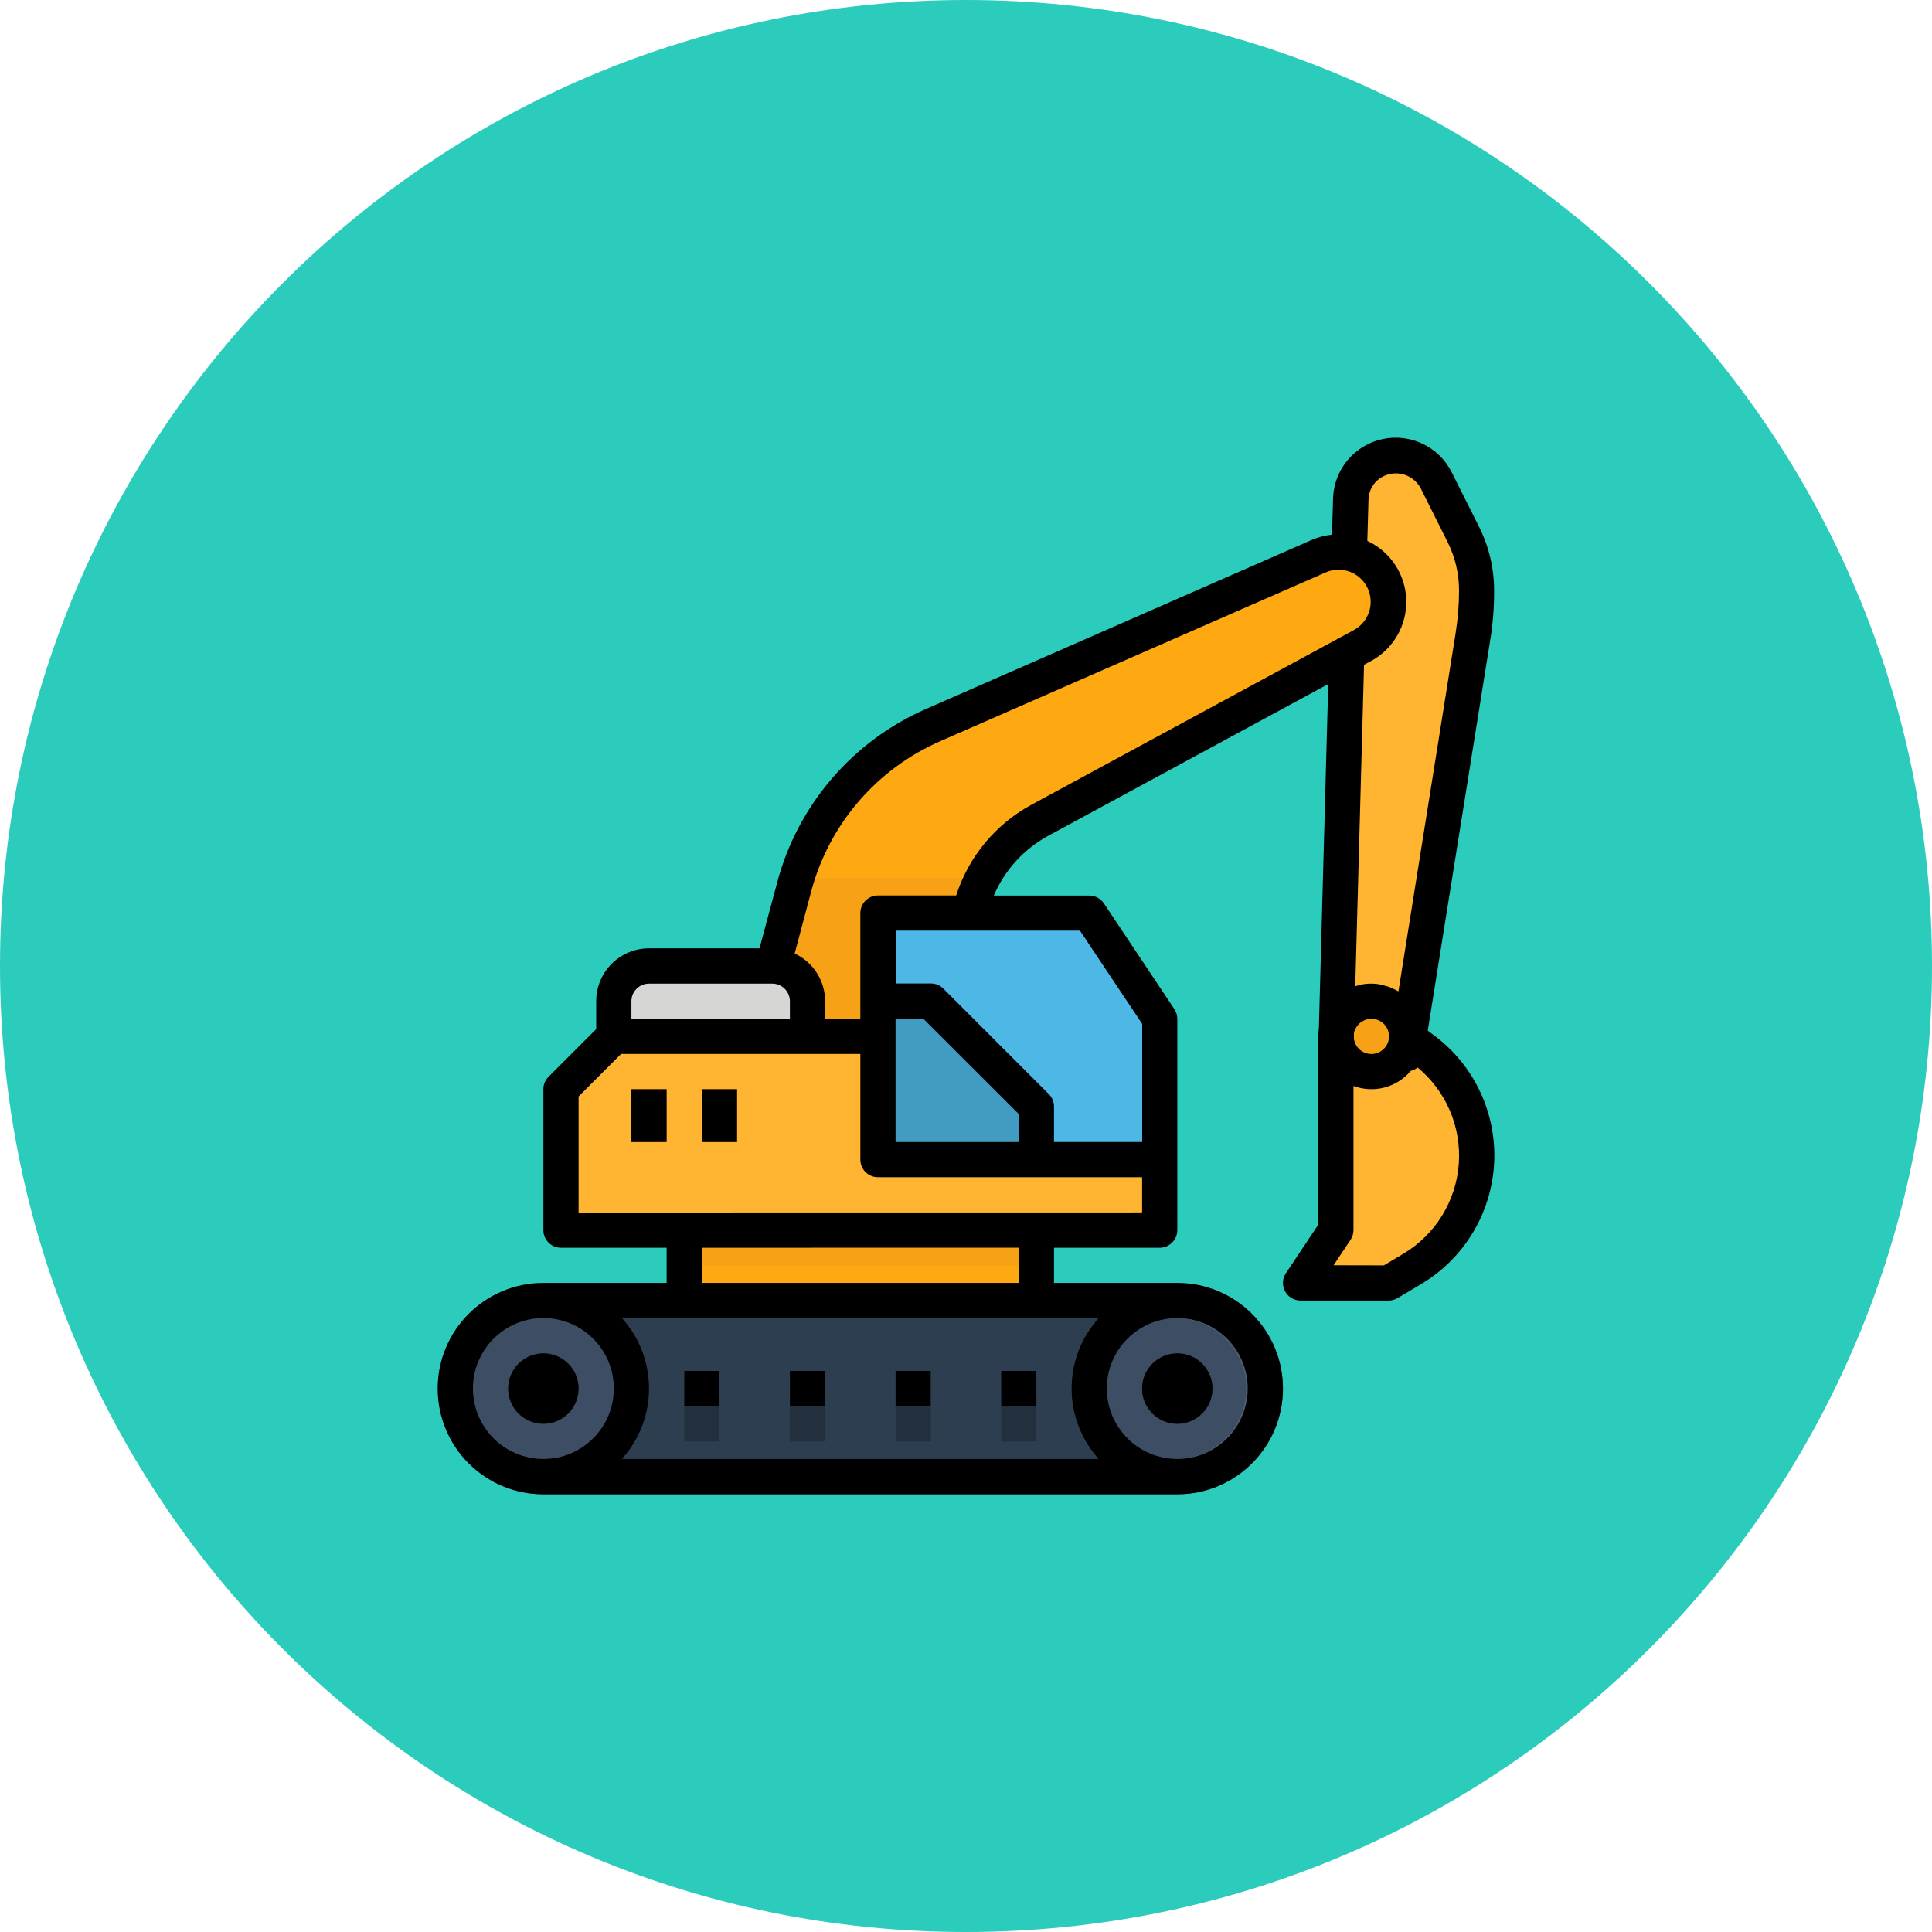
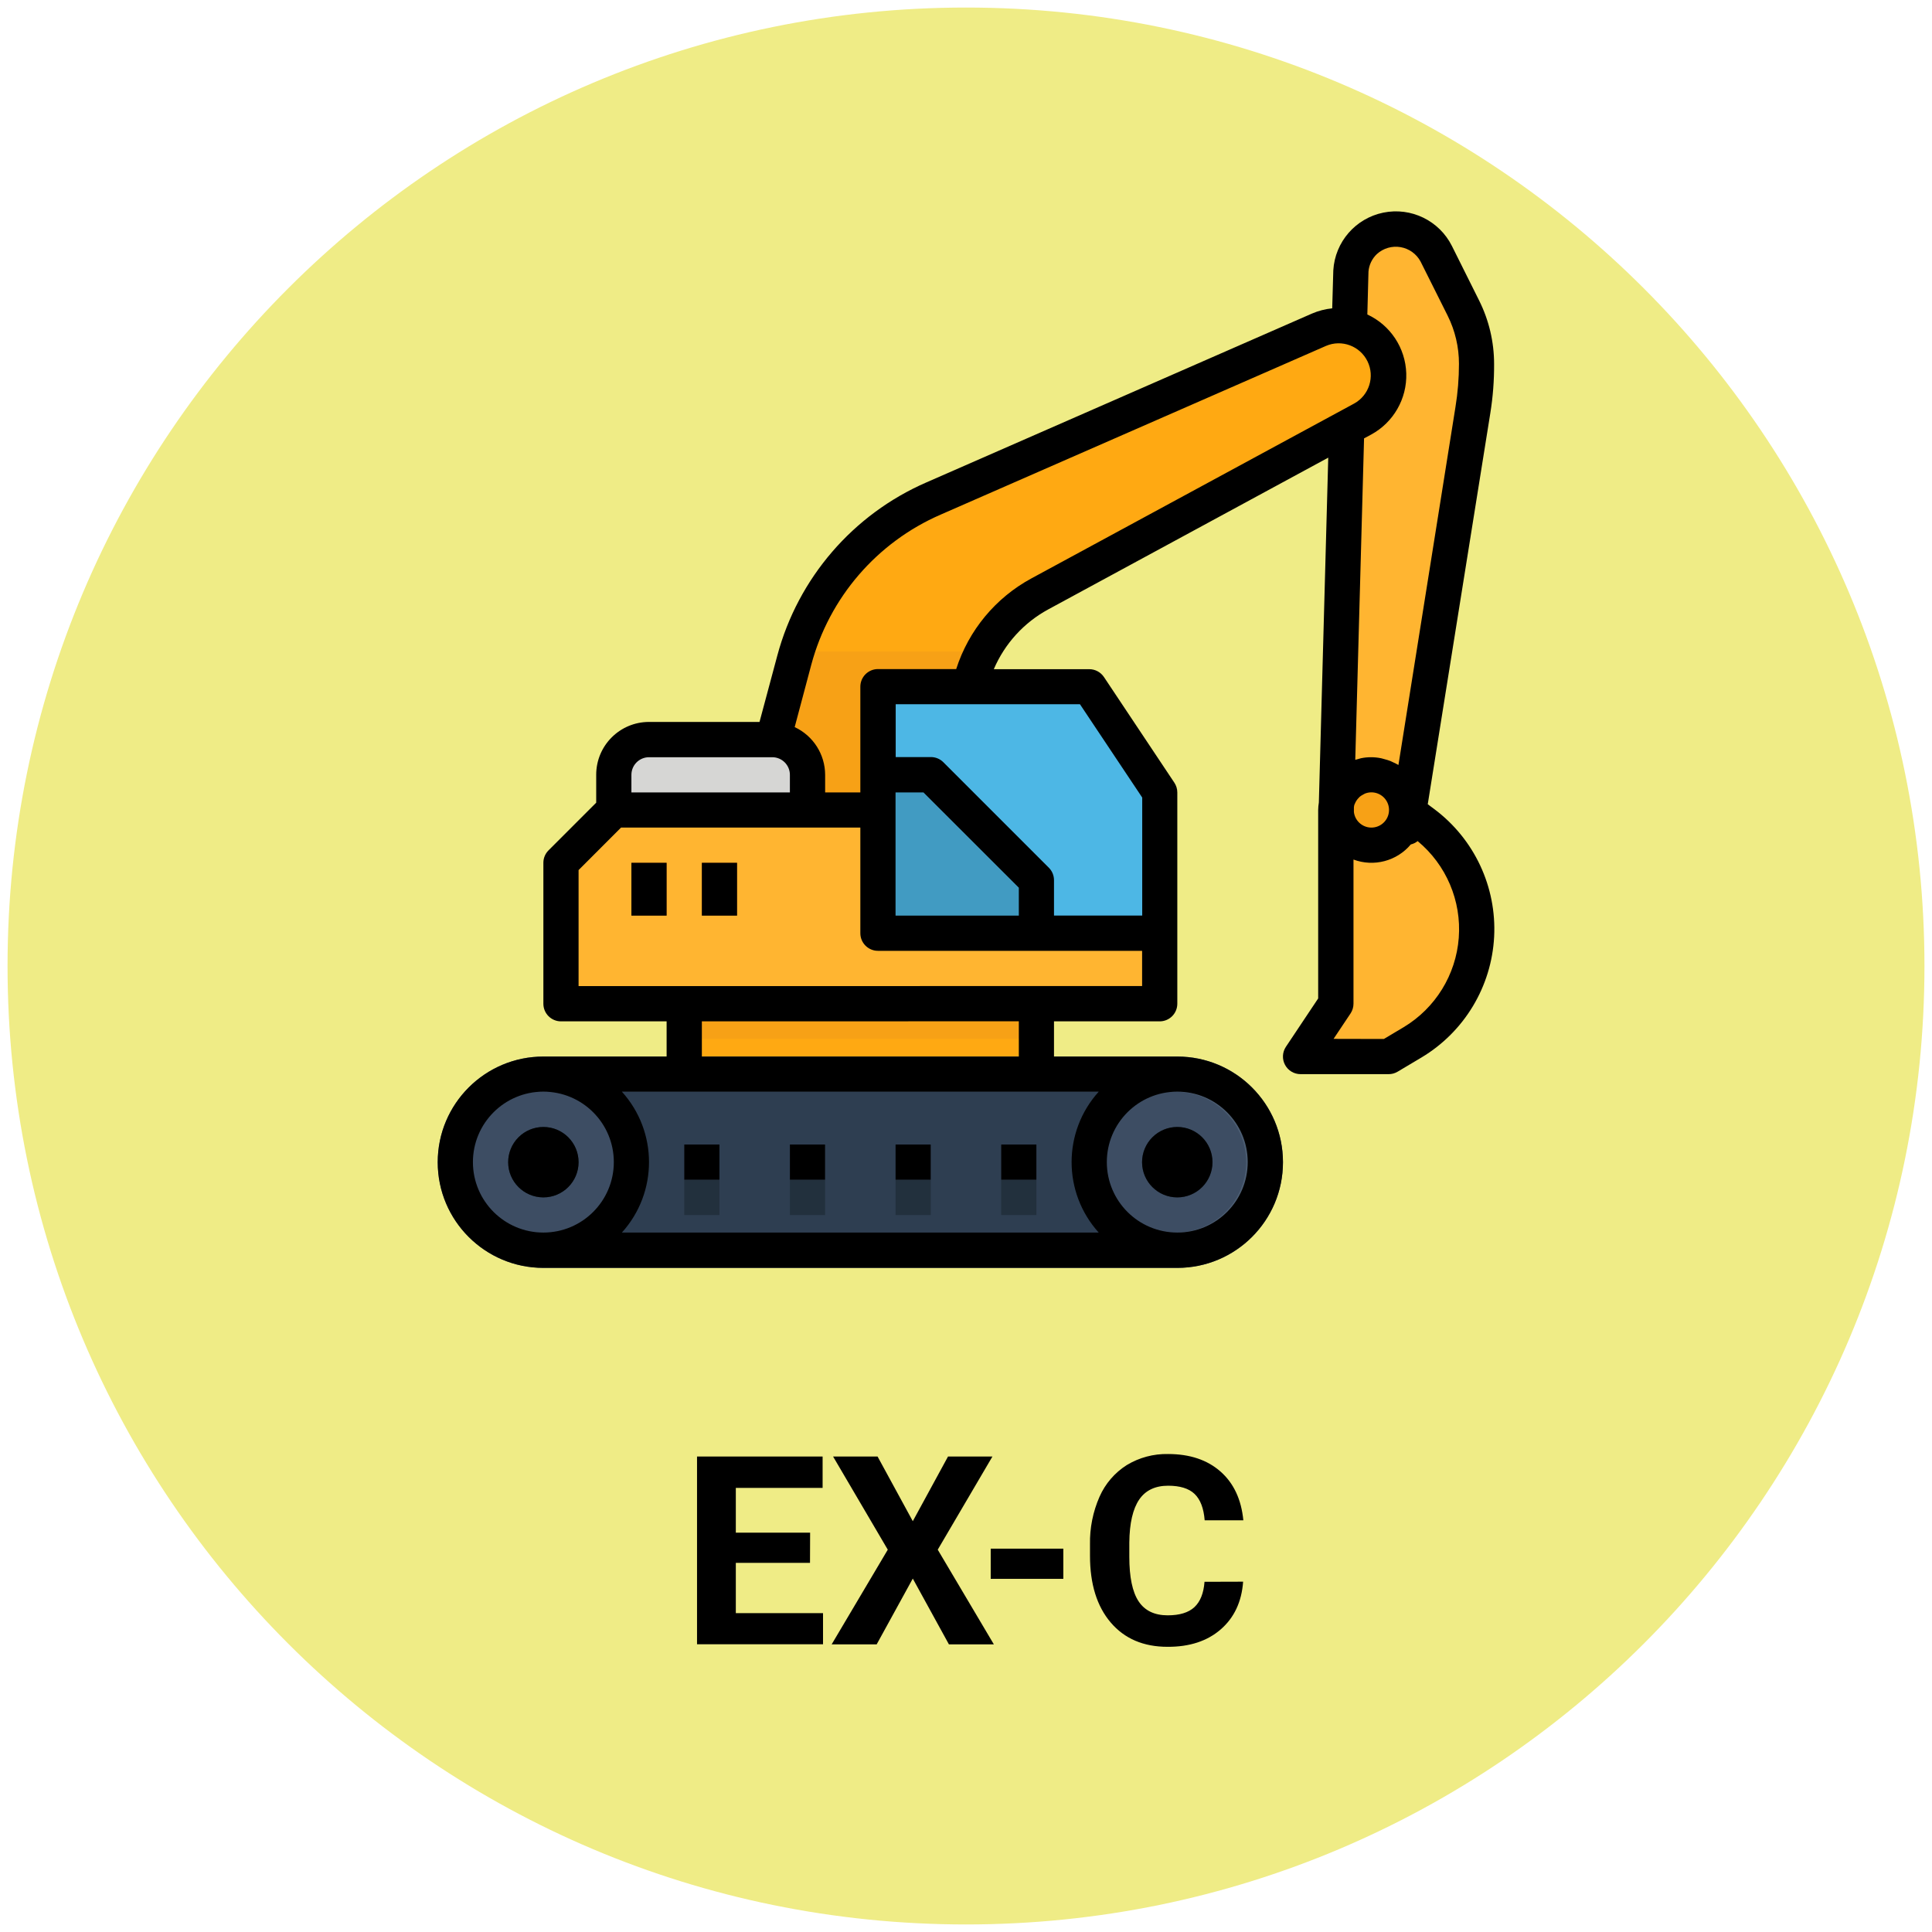
<svg xmlns="http://www.w3.org/2000/svg" viewBox="0 0 512 512">
-   <circle cx="256" cy="256" fill="#2bccbc" r="256" />
-   <path d="m354 279.31h18.66l17.69-110.56a78.67 78.67 0 0 0 1-12.26 33.31 33.31 0 0 0 -3.51-14.83l-7.19-14.39a12 12 0 0 0 -22.65 4.64z" fill="#ffb531" />
-   <path d="m354 326v-51.35a9.33 9.33 0 0 1 18.66 0l4.67 3.49a35 35 0 0 1 -3 58l-6.33 3.86h-23.35z" fill="#ffb531" />
-   <path d="m354 274.65a9.33 9.33 0 1 0 9.33-9.33 9.33 9.33 0 0 0 -9.33 9.33z" fill="#f7a116" />
-   <path d="m247.4 192.08 102.12-44.68a13.17 13.17 0 0 1 11.56 23.65l-85.54 46.34a37.34 37.34 0 0 0 -19.54 32.83v75.78h-70l24.5-91a65.32 65.32 0 0 1 36.9-42.92z" fill="#ffa912" />
-   <path d="m211.26 232.65h49.21a37.18 37.18 0 0 0 -4.47 17.57v75.78h-70l24.5-91c.23-.84.5-1.58.76-2.35z" fill="#f7a116" />
-   <path d="m312 344.64h-168a23.34 23.34 0 0 0 0 46.67h168a23.34 23.34 0 0 0 0-46.67z" fill="#2e3e51" />
-   <path d="m288.66 368a23.33 23.33 0 1 0 23.34-23.36 23.33 23.33 0 0 0 -23.34 23.36z" fill="#3d4d63" />
-   <path d="m302.66 368a9.33 9.33 0 1 0 9.33-9.34 9.33 9.33 0 0 0 -9.33 9.34z" fill="#22303d" />
-   <path d="m120.67 368a23.33 23.33 0 1 0 23.33-23.36 23.33 23.33 0 0 0 -23.33 23.36z" fill="#3d4d63" />
-   <path d="m134.67 368a9.33 9.33 0 1 0 9.33-9.34 9.33 9.33 0 0 0 -9.33 9.34z" fill="#22303d" />
-   <g fill="#3d4d63">
-     <path d="m218.66 363.31h-9.33v9.33h9.33z" />
-     <path d="m246.66 363.31h-9.33v9.33h9.33z" />
-     <path d="m190.66 363.31h-9.33v9.33h9.33z" />
-     <path d="m274.66 363.31h-9.34v9.33h9.34z" />
+   <defs>
+     <style>.cls-1{fill:#efec86;}.cls-2{fill:#ffb531;}.cls-3{fill:#f7a116;}.cls-4{fill:#ffa912;}.cls-5{fill:#2e3e51;}.cls-6{fill:#3d4d63;}.cls-7{fill:#22303d;}.cls-8{fill:#e8770c;}.cls-9{fill:#4db7e5;}.cls-10{fill:#419bc2;}.cls-11{fill:#d6d6d4;}.cls-12{fill:#4c5d72;}</style>
+   </defs>
+   <g id="Equipments">
+     <g id="base">
+       <circle class="cls-1" cx="256" cy="256" r="254" />
+     </g>
+     <g id="icon-excavator_crawler_" data-name="icon-excavator(crawler)">
+       <path class="cls-2" d="M354,219.31h18.66l17.69-110.56a78.67,78.67,0,0,0,1-12.26,33.31,33.31,0,0,0-3.51-14.83l-7.19-14.39A12,12,0,0,0,358,71.91Z" />
+       <path class="cls-2" d="M354,266V214.65a9.33,9.33,0,0,1,18.66,0l4.67,3.49a35,35,0,0,1-3,58L368,280H344.65Z" />
+       <path class="cls-3" d="M354,214.65a9.33,9.33,0,1,0,9.33-9.33A9.33,9.33,0,0,0,354,214.65Z" />
+       <path class="cls-4" d="M247.4,132.08,349.52,87.4a13.17,13.17,0,0,1,11.56,23.65l-85.54,46.34A37.34,37.34,0,0,0,256,190.22V266H186l24.5-91A65.32,65.32,0,0,1,247.4,132.08Z" />
+       <path class="cls-3" d="M211.26,172.65h49.21A37.18,37.18,0,0,0,256,190.22V266H186l24.5-91C210.73,174.16,211,173.42,211.26,172.65Z" />
+       <path class="cls-5" d="M312,284.64H144a23.34,23.34,0,0,0,0,46.67H312a23.34,23.34,0,0,0,0-46.67Z" />
+       <path class="cls-6" d="M288.66,308A23.33,23.33,0,1,0,312,284.64,23.33,23.33,0,0,0,288.66,308Z" />
+       <path class="cls-7" d="M302.66,308a9.33,9.33,0,1,0,9.33-9.34A9.33,9.33,0,0,0,302.66,308Z" />
+       <path class="cls-6" d="M120.67,308A23.33,23.33,0,1,0,144,284.64,23.33,23.33,0,0,0,120.67,308Z" />
+       <path class="cls-7" d="M134.67,308a9.33,9.33,0,1,0,9.33-9.34A9.33,9.33,0,0,0,134.67,308Z" />
+       <path class="cls-6" d="M218.66,303.31h-9.33v9.33h9.33Z" />
+       <path class="cls-6" d="M246.66,303.31h-9.33v9.33h9.33Z" />
+       <path class="cls-6" d="M190.66,303.31h-9.33v9.33h9.33Z" />
+       <path class="cls-6" d="M274.66,303.31h-9.34v9.33h9.34Z" />
+       <path class="cls-7" d="M218.66,312.64h-9.33V322h9.33Z" />
+       <path class="cls-7" d="M246.66,312.64h-9.33V322h9.33Z" />
+       <path class="cls-7" d="M190.66,312.64h-9.33V322h9.33Z" />
+       <path class="cls-7" d="M274.66,312.64h-9.34V322h9.34Z" />
+       <path class="cls-4" d="M274.66,266H181.33v18.66h93.33Z" />
+       <path class="cls-2" d="M162.66,214.65H307.32V266H148.66V228.65Z" />
+       <path class="cls-8" d="M176.66,228.65h-9.33v14h9.33Z" />
+       <path class="cls-8" d="M195.33,228.65H186v14h9.33Z" />
+       <path class="cls-9" d="M232.66,247.31h74.66V210l-18.66-28h-56Z" />
+       <path class="cls-10" d="M274.66,247.31v-14l-28-28h-14v42Z" />
+       <path class="cls-11" d="M172,196h32.66a9.33,9.33,0,0,1,9.33,9.34v9.33H162.66v-9.33A9.34,9.34,0,0,1,172,196Z" />
+       <path class="cls-12" d="M116,308a28,28,0,0,1,28-28H312a28,28,0,1,1,0,56H144A28,28,0,0,1,116,308Zm28-18.67a18.67,18.67,0,1,0,0,37.33H312a18.67,18.67,0,0,0,0-37.33Z" />
+       <path class="cls-3" d="M274.66,266H181.33v9.33h93.33Z" />
+       <path d="M302.66,308a9.33,9.33,0,1,0,9.33-9.34A9.33,9.33,0,0,0,302.66,308Z" />
+       <path d="M116,308a28,28,0,0,0,28,28H312a28,28,0,1,0,0-56H279.32v-9.33h28A4.67,4.67,0,0,0,312,266V210a4.7,4.7,0,0,0-.79-2.59l-18.66-28a4.68,4.68,0,0,0-3.88-2.07h-25.3a32.61,32.61,0,0,1,14.4-15.83L352,121.28l-2.49,91.39a13.13,13.13,0,0,0-.18,2v49.93l-8.55,12.81a4.66,4.66,0,0,0,3.88,7.25H368a4.56,4.56,0,0,0,2.38-.65l6.35-3.78a39.68,39.68,0,0,0,3.4-65.79l-1.76-1.31,16.58-103.65a79.3,79.3,0,0,0,1-13,37.67,37.67,0,0,0-4-16.91L384.78,65.2a16.61,16.61,0,0,0-31.44,6.44l-.29,10.07a18.24,18.24,0,0,0-5.39,1.4L245.53,127.83A69.69,69.69,0,0,0,206,173.72l-4.72,17.6H172a14,14,0,0,0-14,14v7.4l-12.63,12.63a4.64,4.64,0,0,0-1.37,3.3V266a4.67,4.67,0,0,0,4.66,4.67h28V280H144A28,28,0,0,0,116,308Zm93.33-98h-42v-4.66a4.67,4.67,0,0,1,4.67-4.67h32.66a4.67,4.67,0,0,1,4.67,4.67Zm161.27-7.27c-.38-.23-.78-.41-1.17-.6s-.62-.31-.93-.44a13.87,13.87,0,0,0-1.66-.52c-.28-.07-.55-.17-.85-.23a13.29,13.29,0,0,0-2.67-.27,13,13,0,0,0-2.64.27,10,10,0,0,0-1,.28,4.42,4.42,0,0,0-.52.14l2.33-85.19,1.87-1a17.82,17.82,0,0,0-1-31.83L362.66,72a7.21,7.21,0,0,1,2.26-4.7,7.45,7.45,0,0,1,11.54,2l7.18,14.35a28.53,28.53,0,0,1,3,12.76,71.08,71.08,0,0,1-.93,11.47ZM359,213.12a4.79,4.79,0,0,1,.81-1.4,5.08,5.08,0,0,1,.5-.54,4.52,4.52,0,0,1,.82-.55,3.91,3.91,0,0,1,.57-.31,4.48,4.48,0,0,1,1.66-.34,4.67,4.67,0,1,1-4.56,5.23l0-1.3a4.22,4.22,0,0,1,.16-.77Zm-5.59,62.19,4.5-6.74a4.69,4.69,0,0,0,.78-2.59V227.79a13.61,13.61,0,0,0,15.18-4,4.56,4.56,0,0,0,1.82-.89,30.3,30.3,0,0,1-3.73,49.33l-5.22,3.11Zm-100-98H232.66A4.67,4.67,0,0,0,228,182v28h-9.33v-4.66a14,14,0,0,0-8.07-12.65L215,176.15a60.42,60.42,0,0,1,34.28-39.77L351.4,91.67a8.51,8.51,0,0,1,7.47,15.27l-85.55,46.35A41.87,41.87,0,0,0,253.4,177.32Zm49.26,65.33H279.32v-9.34A4.67,4.67,0,0,0,278,230l-28-28a4.65,4.65,0,0,0-3.3-1.37h-9.33v-14h48.83l16.5,24.73v31.27ZM244.73,210,270,235.25v7.4H237.33V210Zm-91.4,51.33V230.58l11.26-11.27H228v28a4.67,4.67,0,0,0,4.67,4.67h70v9.33ZM270,270.65V280H186v-9.33ZM293.32,308A18.67,18.67,0,1,1,312,326.64,18.67,18.67,0,0,1,293.32,308ZM164.81,289.31H291.17a27.84,27.84,0,0,0,0,37.33H164.81A27.84,27.84,0,0,0,164.81,289.31ZM125.33,308A18.67,18.67,0,1,1,144,326.64,18.67,18.67,0,0,1,125.33,308Z" />
+       <path d="M134.67,308a9.33,9.33,0,1,0,9.33-9.34A9.33,9.33,0,0,0,134.67,308Z" />
+       <path d="M218.66,303.31h-9.33v9.33h9.33Z" />
+       <path d="M246.66,303.31h-9.33v9.33h9.33Z" />
+       <path d="M190.66,303.31h-9.33v9.33h9.33Z" />
+       <path d="M274.66,303.31h-9.34v9.33h9.34Z" />
+       <path d="M176.66,228.65h-9.33v14h9.33Z" />
+       <path d="M195.33,228.65H186v14h9.33Z" />
+     </g>
+     <path d="M214.66,414.17H195V427.5h23.11v8.24H184.72V386H218v8.31H195v11.86h19.69Z" />
+     <path d="M241.9,403.13,251.23,386H263l-14.49,24.68,14.87,25.09H251.47l-9.57-17.43-9.57,17.43H220.4l14.87-25.09L220.78,386h11.79Z" />
+     <path d="M281.79,418.41H262.55v-8h19.24Z" />
+     <path d="M329.44,419.16q-.58,8-5.94,12.65t-14.09,4.61q-9.57,0-15.06-6.44t-5.49-17.69v-3a30,30,0,0,1,2.53-12.65,19,19,0,0,1,7.23-8.39,20.33,20.33,0,0,1,10.92-2.92q8.61,0,13.88,4.62t6.08,12.95H319.25c-.25-3.21-1.15-5.54-2.68-7s-3.88-2.17-7-2.17c-3.42,0-6,1.22-7.67,3.67s-2.57,6.25-2.62,11.4v3.76q0,8.07,2.45,11.79t7.71,3.73c3.16,0,5.53-.72,7.09-2.17s2.45-3.69,2.68-6.72Z" />
  </g>
-   <path d="m218.66 372.64h-9.33v9.36h9.33z" fill="#22303d" />
-   <path d="m246.66 372.64h-9.33v9.36h9.33z" fill="#22303d" />
-   <path d="m190.66 372.64h-9.33v9.36h9.33z" fill="#22303d" />
-   <path d="m274.66 372.64h-9.34v9.36h9.34z" fill="#22303d" />
-   <path d="m274.66 326h-93.33v18.66h93.33z" fill="#ffa912" />
-   <path d="m162.66 274.65h144.66v51.35h-158.66v-37.35z" fill="#ffb531" />
-   <path d="m176.66 288.65h-9.33v14h9.33z" fill="#e8770c" />
-   <path d="m195.33 288.65h-9.33v14h9.33z" fill="#e8770c" />
-   <path d="m232.66 307.31h74.66v-37.31l-18.66-28h-56z" fill="#4db7e5" />
-   <path d="m274.66 307.31v-14l-28-28h-14v42z" fill="#419bc2" />
-   <path d="m172 256h32.66a9.33 9.33 0 0 1 9.33 9.34v9.33h-51.33v-9.33a9.34 9.34 0 0 1 9.34-9.34z" fill="#d6d6d4" />
-   <path d="m116 368a28 28 0 0 1 28-28h168a28 28 0 1 1 0 56h-168a28 28 0 0 1 -28-28zm28-18.67a18.67 18.67 0 1 0 0 37.33h168a18.67 18.67 0 0 0 0-37.33z" fill="#4c5d72" />
-   <path d="m274.66 326h-93.33v9.33h93.33z" fill="#f7a116" />
-   <path d="m302.66 368a9.33 9.33 0 1 0 9.33-9.34 9.33 9.33 0 0 0 -9.33 9.34z" />
-   <path d="m116 368a28 28 0 0 0 28 28h168a28 28 0 1 0 0-56h-32.68v-9.33h28a4.67 4.67 0 0 0 4.68-4.67v-56a4.7 4.7 0 0 0 -.79-2.59l-18.66-28a4.68 4.68 0 0 0 -3.88-2.07h-25.3a32.61 32.61 0 0 1 14.4-15.83l74.23-40.23-2.49 91.39a13.13 13.13 0 0 0 -.18 2v49.93l-8.55 12.81a4.66 4.66 0 0 0 3.88 7.25h23.34a4.56 4.56 0 0 0 2.38-.65l6.35-3.78a39.68 39.68 0 0 0 3.4-65.79l-1.76-1.31 16.58-103.65a79.3 79.3 0 0 0 1-13 37.67 37.67 0 0 0 -4-16.91l-7.22-14.39a16.61 16.61 0 0 0 -31.44 6.44l-.29 10.07a18.24 18.24 0 0 0 -5.39 1.4l-102.08 44.74a69.69 69.69 0 0 0 -39.53 45.89l-4.72 17.6h-29.28a14 14 0 0 0 -14 14v7.4l-12.63 12.63a4.64 4.64 0 0 0 -1.37 3.3v37.35a4.67 4.67 0 0 0 4.66 4.67h28v9.33h-32.66a28 28 0 0 0 -28 28zm93.33-98h-42v-4.66a4.67 4.67 0 0 1 4.67-4.67h32.66a4.67 4.67 0 0 1 4.67 4.67zm161.27-7.27c-.38-.23-.78-.41-1.17-.6s-.62-.31-.93-.44a13.87 13.87 0 0 0 -1.66-.52c-.28-.07-.55-.17-.85-.23a13.29 13.29 0 0 0 -2.67-.27 13 13 0 0 0 -2.64.27 10 10 0 0 0 -1 .28 4.42 4.42 0 0 0 -.52.14l2.33-85.19 1.87-1a17.82 17.82 0 0 0 -1-31.83l.32-11.28a7.21 7.21 0 0 1 2.26-4.7 7.45 7.45 0 0 1 11.54 2l7.18 14.35a28.53 28.53 0 0 1 3 12.76 71.08 71.08 0 0 1 -.93 11.47zm-11.6 10.39a4.79 4.79 0 0 1 .81-1.4 5.08 5.08 0 0 1 .5-.54 4.52 4.52 0 0 1 .82-.55 3.91 3.91 0 0 1 .57-.31 4.48 4.48 0 0 1 1.66-.34 4.67 4.67 0 1 1 -4.56 5.23v-1.3a4.22 4.22 0 0 1 .16-.77zm-5.59 62.19 4.5-6.74a4.69 4.69 0 0 0 .78-2.59v-38.19a13.61 13.61 0 0 0 15.18-4 4.56 4.56 0 0 0 1.82-.89 30.3 30.3 0 0 1 -3.73 49.33l-5.22 3.11zm-100-98h-20.75a4.67 4.67 0 0 0 -4.66 4.69v28h-9.33v-4.66a14 14 0 0 0 -8.07-12.65l4.4-16.54a60.42 60.42 0 0 1 34.28-39.77l102.1-44.71a8.51 8.51 0 0 1 7.47 15.27l-85.55 46.35a41.87 41.87 0 0 0 -19.9 24.03zm49.26 65.33h-23.35v-9.34a4.67 4.67 0 0 0 -1.32-3.3l-28-28a4.65 4.65 0 0 0 -3.3-1.37h-9.33v-14h48.83l16.5 24.73v31.27zm-57.94-32.64 25.27 25.25v7.4h-32.67v-32.65zm-91.4 51.33v-30.75l11.26-11.27h63.41v28a4.67 4.67 0 0 0 4.67 4.67h70v9.33zm116.67 9.32v9.35h-84v-9.33zm23.32 37.35a18.67 18.67 0 1 1 18.68 18.64 18.67 18.67 0 0 1 -18.68-18.64zm-128.51-18.69h126.36a27.84 27.84 0 0 0 0 37.33h-126.36a27.84 27.84 0 0 0 0-37.33zm-39.48 18.69a18.67 18.67 0 1 1 18.67 18.64 18.67 18.67 0 0 1 -18.67-18.64z" />
-   <path d="m134.67 368a9.33 9.33 0 1 0 9.33-9.34 9.33 9.33 0 0 0 -9.33 9.34z" />
-   <path d="m218.66 363.31h-9.33v9.33h9.33z" />
-   <path d="m246.66 363.31h-9.33v9.33h9.33z" />
-   <path d="m190.66 363.31h-9.33v9.33h9.33z" />
-   <path d="m274.66 363.31h-9.34v9.33h9.34z" />
-   <path d="m176.66 288.65h-9.33v14h9.33z" />
-   <path d="m195.33 288.65h-9.33v14h9.33z" />
</svg>
